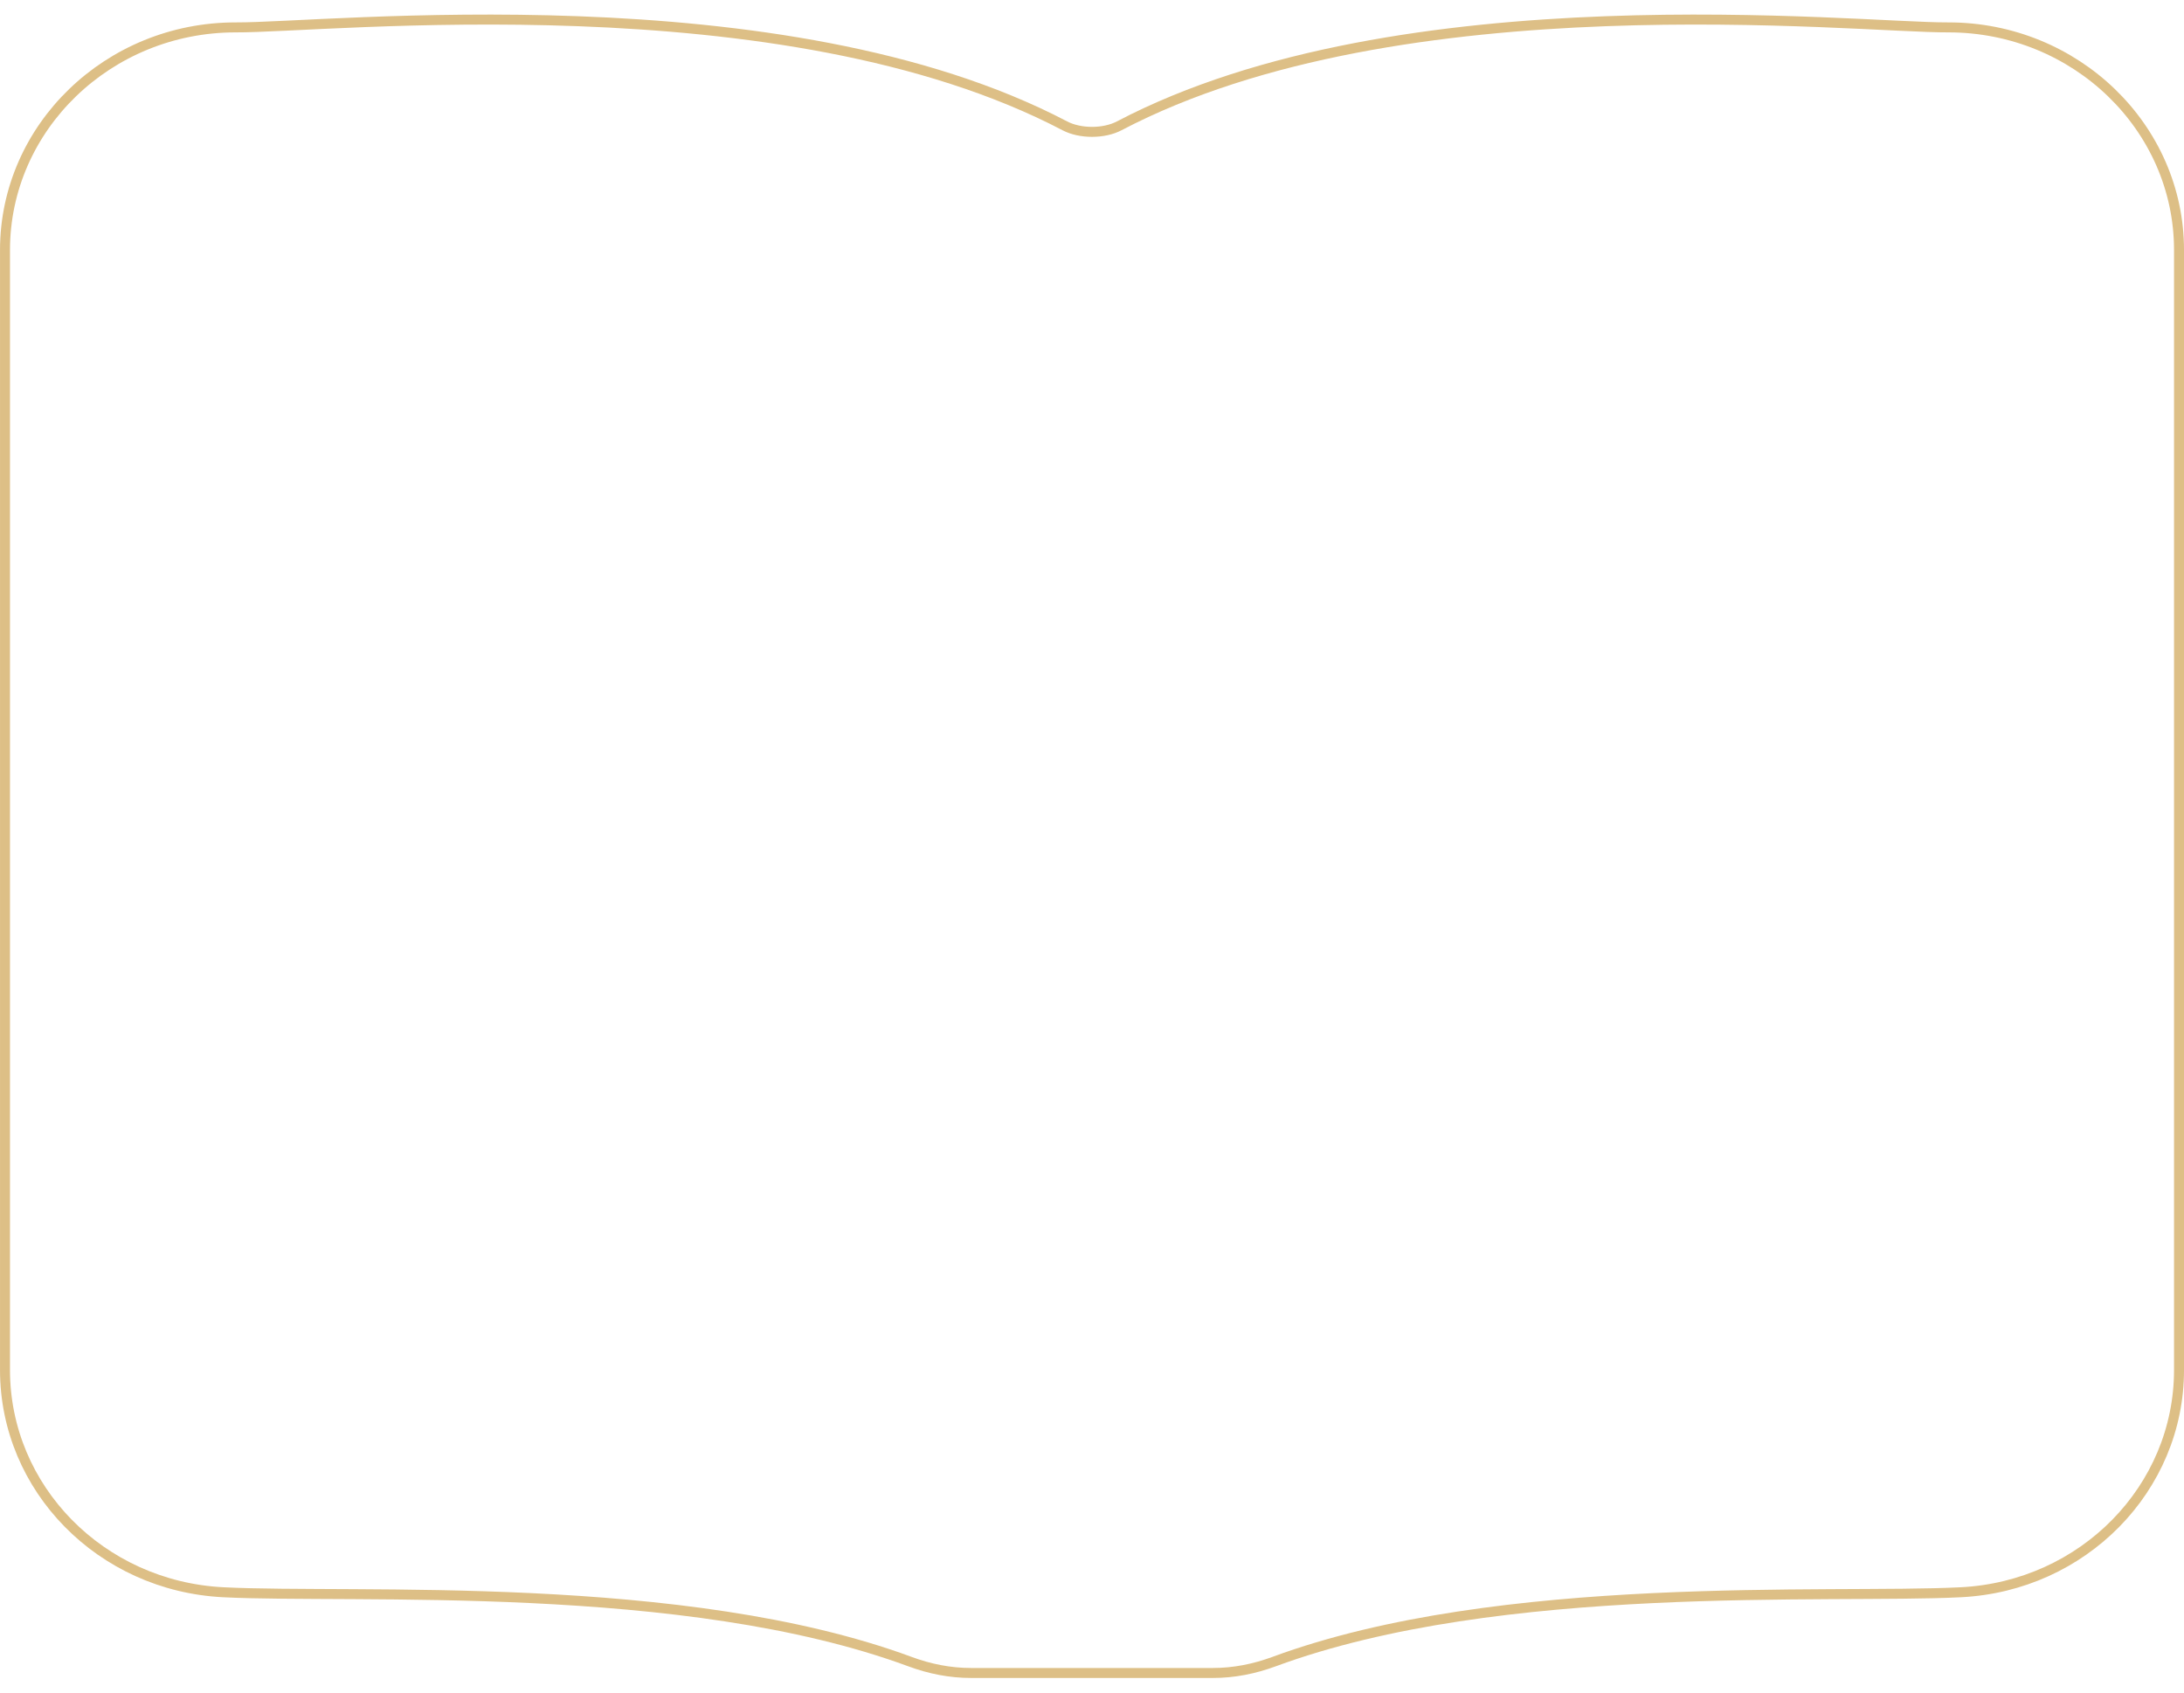
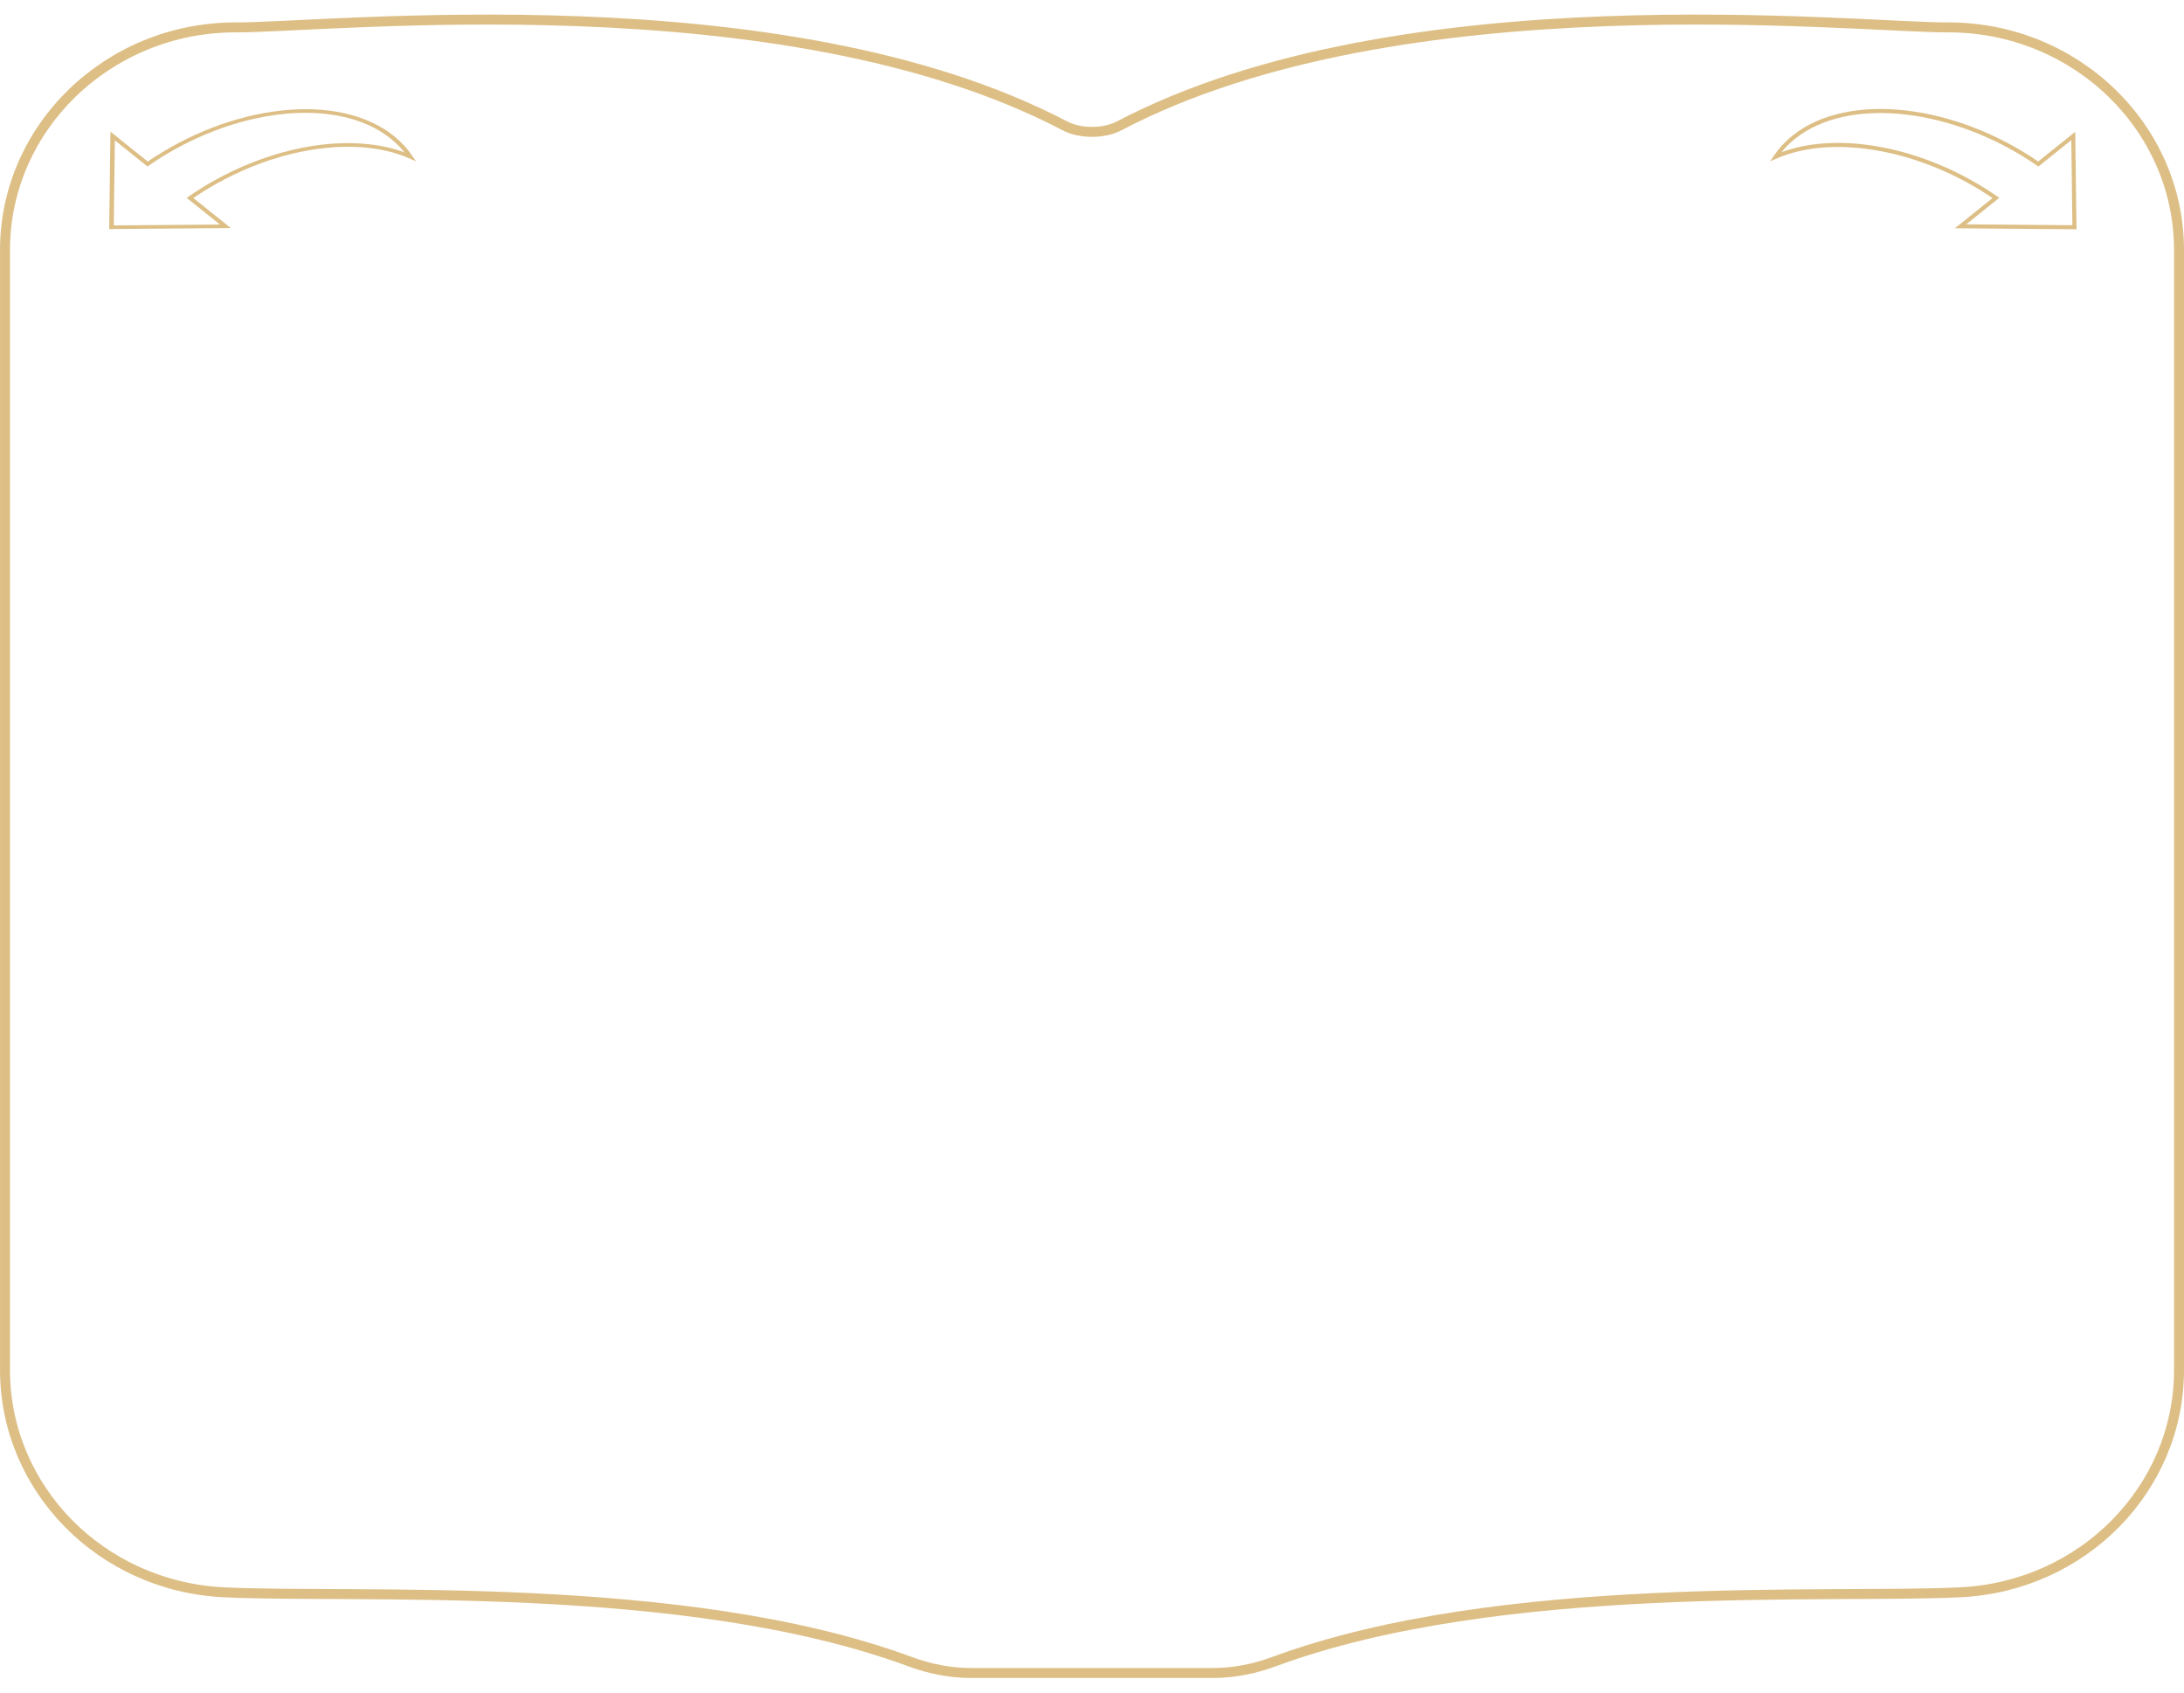
<svg xmlns="http://www.w3.org/2000/svg" width="200mm" height="155mm" viewBox="0 0 200 155" version="1.1" id="SVGRoot">
  <defs id="defs2608" />
  <g id="layer1">
    <path fill="currentColor" d="m 178.431,2.508 h -0.055 c -8.323,0.042 -50.031,-4.552 -75.889,9.018 -1.4,0.733 -3.57,0.733 -4.97,0 C 71.656,-2.044 29.947,2.55 21.628,2.508 h -0.055 c -11.645,0 -21.115,9.149 -21.115,20.396 V 125.456 c 0,10.857 8.783,19.798 19.995,20.358 12.018,0.608 42.179,-1.293 62.869,6.349 1.822,0.674 3.678,1.044 5.617,1.044 h 22.121 c 1.942,0 3.799,-0.373 5.62,-1.044 20.694,-7.642 50.851,-5.741 62.879,-6.349 11.202,-0.56 19.985,-9.498 19.985,-20.355 V 22.905 C 199.547,11.658 190.076,2.508 178.431,2.508 Z" id="path835" style="fill:none;fill-opacity:1;stroke:#ddbf86;stroke-width:0.914;stroke-linecap:butt;stroke-miterlimit:4;stroke-dasharray:none;stroke-opacity:1" />
+     <g id="g1062-7" transform="matrix(0.2903116,0.2324831,-0.2963235,0.2374184,21.63667,1.130769)" style="fill:none;stroke:#ddbf86;stroke-opacity:1">
+       <g id="g1005-6" style="fill:none;stroke:#ddbf86;stroke-opacity:1">
+         <g id="g1003-5" style="fill:none;stroke:#ddbf86;stroke-opacity:1">
+           <path d="M 15.875,42.952 H 4.847 L 22.627,60.731 40.409,42.952 H 29.244 C 30.824,22.001 41.734,5.075 55.884,0.96 53.726,0.332 51.49,0 49.2,0 31.919,0 17.694,18.8 15.875,42.952 Z" id="path1001-2" style="fill:none;stroke:#ddbf86;stroke-opacity:1" />
+         </g>
+       </g>
+       <g id="g1007-2" style="fill:none;stroke:#ddbf86;stroke-opacity:1" />
+       <g id="g1009-3" style="fill:none;stroke:#ddbf86;stroke-opacity:1" />
+       <g id="g1011-2" style="fill:none;stroke:#ddbf86;stroke-opacity:1" />
+       <g id="g1013-4" style="fill:none;stroke:#ddbf86;stroke-opacity:1" />
+       <g id="g1015-3" style="fill:none;stroke:#ddbf86;stroke-opacity:1" />
+       <g id="g1017-6" style="fill:none;stroke:#ddbf86;stroke-opacity:1" />
+       <g id="g1019-6" style="fill:none;stroke:#ddbf86;stroke-opacity:1" />
+       <g id="g1021-8" style="fill:none;stroke:#ddbf86;stroke-opacity:1" />
+       <g id="g1023-0" style="fill:none;stroke:#ddbf86;stroke-opacity:1" />
+       <g id="g1025-1" style="fill:none;stroke:#ddbf86;stroke-opacity:1" />
+       <g id="g1027-2" style="fill:none;stroke:#ddbf86;stroke-opacity:1" />
+       <g id="g1029-1" style="fill:none;stroke:#ddbf86;stroke-opacity:1" />
+       <g id="g1031-6" style="fill:none;stroke:#ddbf86;stroke-opacity:1" />
+       <g id="g1033-7" style="fill:none;stroke:#ddbf86;stroke-opacity:1" />
+       <g id="g1035-8" style="fill:none;stroke:#ddbf86;stroke-opacity:1" />
+     </g>
+     <path d="m 186.658,15.019 3.202,-2.564 0.107,8.355 -10.431,-0.087 3.241,-2.596 c -6.667,-4.607 -14.85,-6.089 -20.177,-3.776 0.44,-0.651 0.991,-1.249 1.656,-1.782 5.017,-4.018 14.717,-2.861 22.402,2.45 z" id="path1001" style="fill:none;stroke:#ddbf86;stroke-width:0.371;stroke-opacity:1" />
  </g>
</svg>
